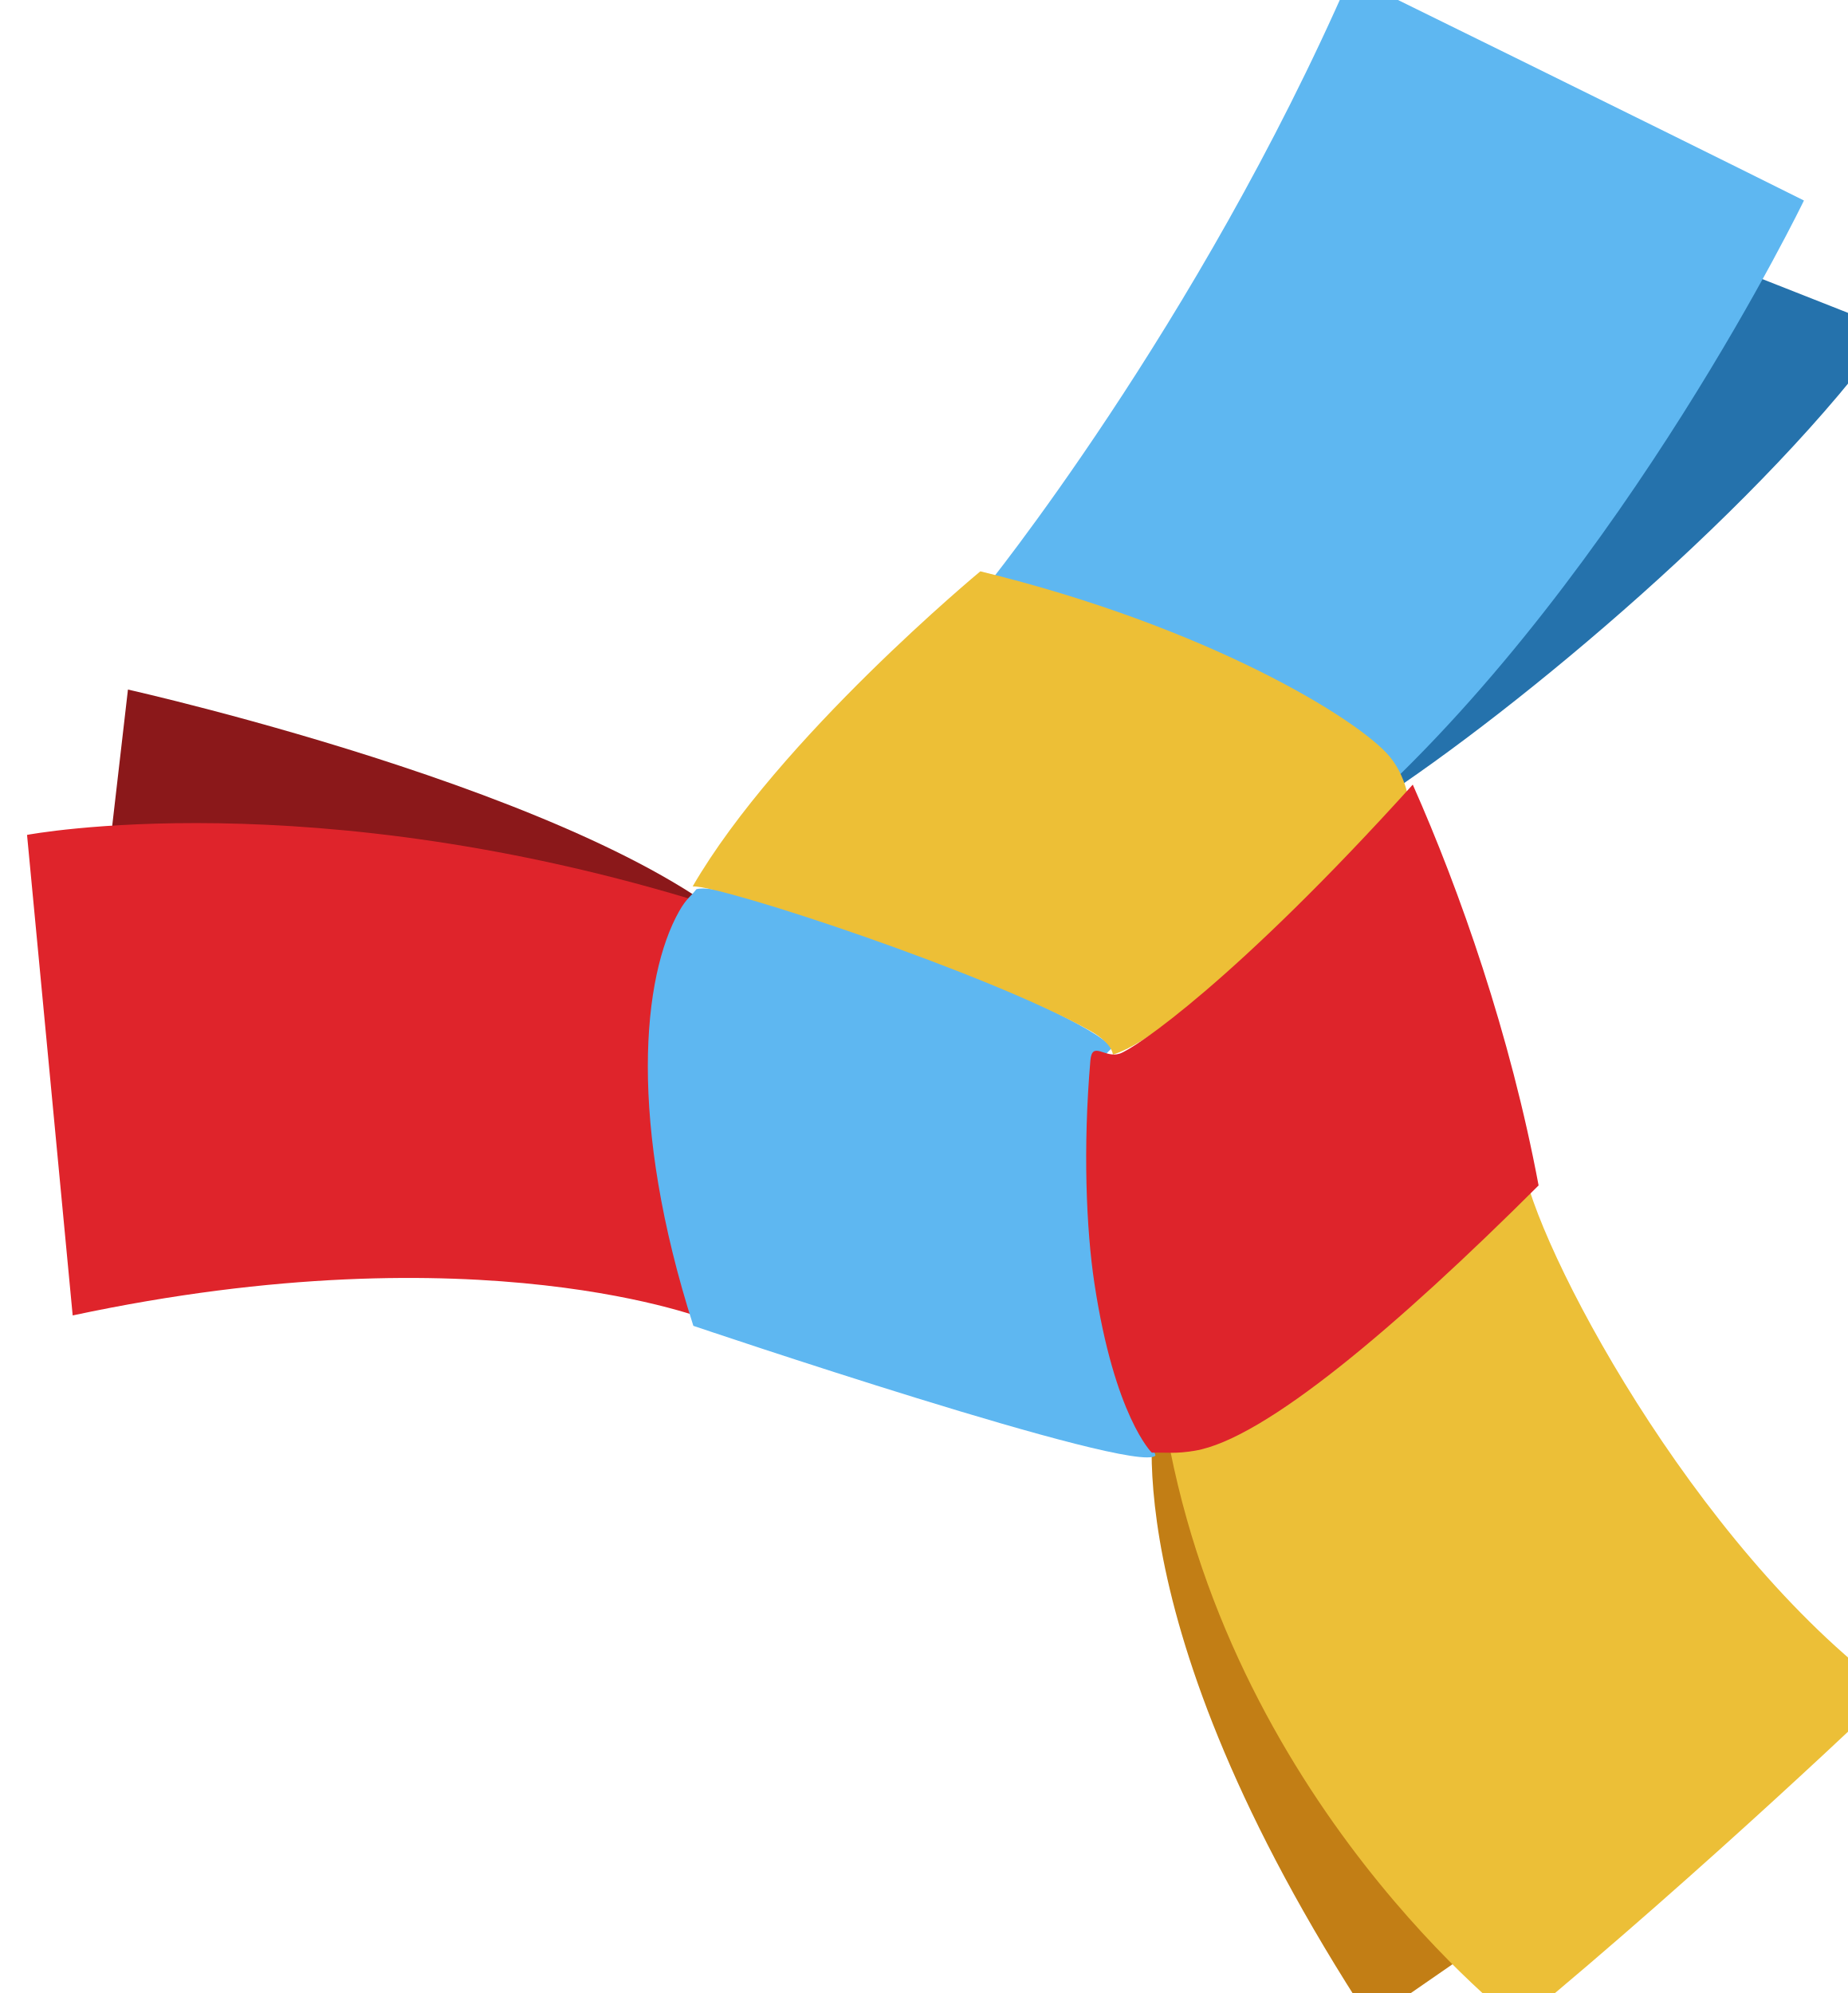
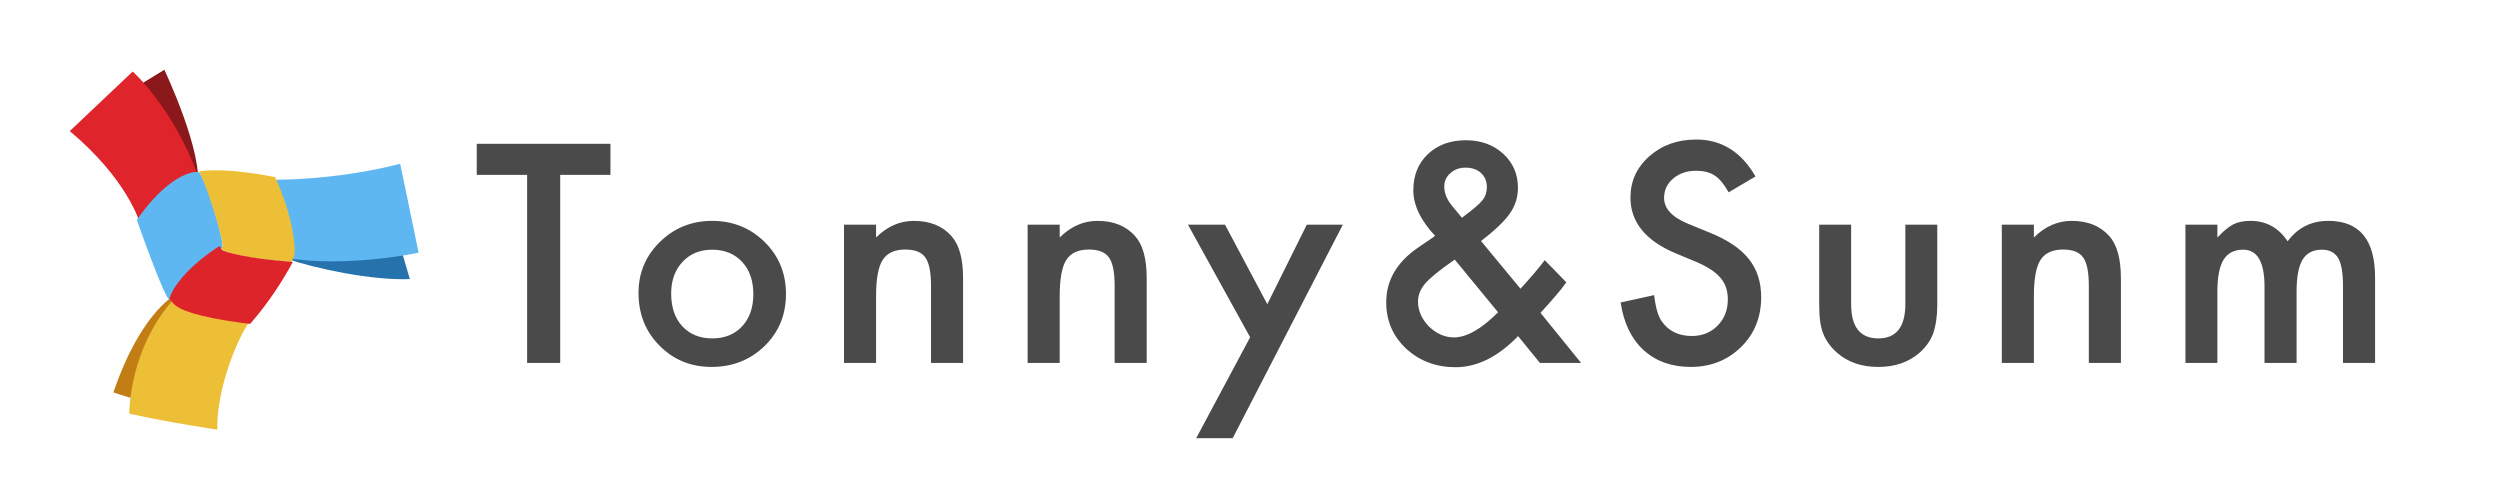
- <svg xmlns="http://www.w3.org/2000/svg" width="38px" height="41px" viewBox="0 0 38 41" version="1.1">
+ <svg xmlns="http://www.w3.org/2000/svg" width="215px" height="42px" viewBox="0 0 215 42" version="1.1">
  <defs />
  <g id="Symbols" stroke="none" stroke-width="1" fill="none" fill-rule="evenodd">
-     <g id="slowslab" transform="translate(23.87498, 19.80037) rotate(-52) translate(-23.87498, -19.80037) translate(4.374985, -0.396056)">
-       <g>
-         <path d="M5,37 C5,37 11.244,39.004 12,39 C12.756,38.996 12.308,25.685 12.308,25.685 C12.308,25.685 8.231,27.526 5,37 Z" id="Fill-1" fill="#C27E15" />
-         <path d="M20.865,28.57 C19.671,29.808 16.786,36.22 16.923,41.262 C16.923,41.262 11.745,40.52 6.827,39.435 C6.827,39.435 6.722,31.864 12.212,25.974 C12.212,25.974 19.87,27.995 20.865,28.57" id="Fill-3" fill="#ECBF37" />
-         <path d="M37.365,18.474 C37.365,18.474 29.808,19.724 24.808,21.647 C28.173,22.801 34.671,24.183 39,24" id="Fill-5" fill="#2572AC" />
-         <path d="M37.885,10.781 C37.885,10.781 39.256,17.314 40,20.974 C40,20.974 31.778,22.76 24.615,21.551 L23.269,12.608 C23.269,12.608 30.266,12.745 37.885,10.781" id="Fill-7" fill="#5EB7F1" />
-         <path d="M10.846,3.84615385e-05 C10.846,3.84615385e-05 15.489,9.779 14.615,13.762 L5,3.57 L10.846,3.84615385e-05 Z" id="Fill-9" fill="#8B181A" />
-         <path d="M0,7.031 L7.212,0.205 C7.212,0.205 11.691,4.127 14.712,12.128 C10.375,14.596 7.981,17.416 7.981,17.416 C7.981,17.416 6.585,12.545 0,7.031" id="Fill-11" fill="#DF242B" />
-         <path d="M17.5,20.493 C17.764,19.533 15.469,12.2 14.808,11.743 C14.622,11.747 14.543,11.696 14.231,11.743 C12.699,11.974 10.175,13.577 7.692,17.224 C7.692,17.224 10.872,26.3 11.442,26.358 C12.686,24.564 15.044,21.729 16.731,20.685 C17.029,20.501 17.192,20.434 17.5,20.493" id="Fill-13" fill="#5EB7F1" />
-         <path d="M14.808,11.647 C15.21,12.141 17.149,17.563 17.5,19.916 C17.544,20.209 17.522,20.464 17.404,20.589 C18.234,21.181 21.322,21.756 25.385,22.031 C25.512,21.867 25.671,21.615 25.74,21.298 C25.948,20.326 25.545,16.716 23.558,12.32 C23.558,12.32 18.294,11.164 14.808,11.647" id="Fill-15" fill="#EDBF36" />
-         <path d="M25.577,22.031 C24.444,24.155 22.759,26.779 20.673,29.147 C16.599,28.642 13.09,27.917 12.019,26.935 C11.716,26.657 11.658,26.525 11.442,26.262 C11.442,26.262 11.556,25.201 13.462,23.185 C14.239,22.363 15.514,21.282 17.019,20.301 C17.371,20.072 17.235,20.502 17.5,20.685 C17.765,20.868 20.159,21.644 25.577,22.031" id="Fill-17" fill="#DE242B" />
+     <g id="logo">
+       <path d="M48.178,15.04 L48.178,31.214 L45.333,31.214 L45.333,15.04 L41,15.04 L41,12.366 L52.499,12.366 L52.499,15.04 L48.178,15.04 Z M54.912,25.184 C54.912,23.466 55.526,22.006 56.755,20.801 C57.984,19.597 59.481,18.995 61.247,18.995 C63.021,18.995 64.527,19.601 65.764,20.813 C66.985,22.026 67.595,23.515 67.595,25.281 C67.595,27.063 66.981,28.557 65.752,29.761 C64.515,30.958 62.997,31.556 61.199,31.556 C59.416,31.556 57.923,30.945 56.719,29.725 C55.514,28.52 54.912,27.007 54.912,25.184 Z M57.72,25.232 C57.72,26.421 58.037,27.361 58.672,28.052 C59.323,28.752 60.181,29.102 61.247,29.102 C62.322,29.102 63.18,28.756 63.823,28.064 C64.466,27.373 64.787,26.449 64.787,25.293 C64.787,24.138 64.466,23.214 63.823,22.522 C63.172,21.823 62.313,21.473 61.247,21.473 C60.198,21.473 59.347,21.823 58.696,22.522 C58.045,23.222 57.72,24.126 57.72,25.232 Z M72.584,19.324 L75.342,19.324 L75.342,20.423 C76.303,19.471 77.385,18.995 78.59,18.995 C79.973,18.995 81.051,19.43 81.824,20.301 C82.492,21.041 82.825,22.25 82.825,23.926 L82.825,31.214 L80.067,31.214 L80.067,24.573 C80.067,23.401 79.904,22.592 79.578,22.144 C79.261,21.688 78.683,21.46 77.845,21.46 C76.933,21.46 76.286,21.762 75.904,22.364 C75.53,22.958 75.342,23.995 75.342,25.477 L75.342,31.214 L72.584,31.214 L72.584,19.324 Z M88.375,19.324 L91.134,19.324 L91.134,20.423 C92.095,19.471 93.177,18.995 94.381,18.995 C95.765,18.995 96.843,19.43 97.616,20.301 C98.284,21.041 98.617,22.25 98.617,23.926 L98.617,31.214 L95.858,31.214 L95.858,24.573 C95.858,23.401 95.696,22.592 95.37,22.144 C95.053,21.688 94.475,21.46 93.637,21.46 C92.725,21.46 92.078,21.762 91.696,22.364 C91.321,22.958 91.134,23.995 91.134,25.477 L91.134,31.214 L88.375,31.214 L88.375,19.324 Z M107.512,29.004 L102.165,19.324 L105.351,19.324 L108.989,26.16 L112.383,19.324 L115.483,19.324 L106.011,37.684 L102.873,37.684 L107.512,29.004 Z M127.369,20.728 L130.762,24.83 L130.872,24.708 C131.238,24.309 131.584,23.918 131.91,23.536 C132.235,23.153 132.549,22.767 132.85,22.376 L134.705,24.28 C134.477,24.606 134.178,24.984 133.808,25.416 C133.438,25.847 132.996,26.343 132.484,26.905 L135.975,31.214 L132.435,31.214 L130.555,28.907 C128.83,30.689 127.035,31.58 125.172,31.58 C123.503,31.58 122.087,31.047 120.924,29.981 C119.784,28.907 119.215,27.58 119.215,26.001 C119.215,24.122 120.118,22.559 121.924,21.314 L123.157,20.472 C123.174,20.464 123.202,20.443 123.243,20.411 C123.284,20.378 123.34,20.333 123.414,20.276 C122.169,18.95 121.546,17.644 121.546,16.358 C121.546,15.088 121.961,14.055 122.791,13.257 C123.638,12.46 124.728,12.061 126.063,12.061 C127.357,12.061 128.427,12.448 129.273,13.221 C130.119,13.994 130.543,14.97 130.543,16.15 C130.543,16.964 130.311,17.701 129.847,18.36 C129.391,19.019 128.565,19.808 127.369,20.728 Z M125.111,22.327 L124.952,22.437 C123.788,23.243 122.995,23.89 122.571,24.378 C122.156,24.866 121.949,25.383 121.949,25.928 C121.949,26.709 122.262,27.426 122.889,28.077 C123.54,28.703 124.256,29.017 125.037,29.017 C126.136,29.017 127.401,28.296 128.834,26.856 L125.111,22.327 Z M125.721,18.726 L125.953,18.555 C126.352,18.254 126.681,17.992 126.942,17.768 C127.202,17.544 127.389,17.355 127.503,17.2 C127.747,16.899 127.869,16.529 127.869,16.089 C127.869,15.593 127.702,15.19 127.369,14.881 C127.035,14.572 126.588,14.417 126.026,14.417 C125.513,14.417 125.082,14.576 124.732,14.893 C124.382,15.194 124.207,15.581 124.207,16.053 C124.207,16.606 124.427,17.151 124.866,17.688 L125.574,18.543 C125.599,18.584 125.648,18.645 125.721,18.726 Z M150.973,15.174 L148.666,16.541 C148.235,15.792 147.824,15.304 147.433,15.076 C147.026,14.816 146.501,14.686 145.858,14.686 C145.069,14.686 144.414,14.909 143.893,15.357 C143.372,15.796 143.112,16.35 143.112,17.017 C143.112,17.937 143.795,18.677 145.163,19.239 L147.042,20.008 C148.572,20.626 149.691,21.381 150.399,22.272 C151.107,23.163 151.461,24.256 151.461,25.55 C151.461,27.283 150.884,28.715 149.728,29.847 C148.564,30.986 147.12,31.556 145.395,31.556 C143.759,31.556 142.408,31.071 141.342,30.103 C140.292,29.135 139.637,27.771 139.376,26.014 L142.257,25.379 C142.388,26.486 142.615,27.251 142.941,27.674 C143.527,28.488 144.381,28.895 145.504,28.895 C146.391,28.895 147.128,28.597 147.714,28.003 C148.3,27.409 148.593,26.657 148.593,25.745 C148.593,25.379 148.542,25.043 148.44,24.738 C148.338,24.433 148.18,24.152 147.964,23.896 C147.748,23.639 147.47,23.399 147.128,23.176 C146.786,22.952 146.379,22.738 145.907,22.535 L144.088,21.778 C141.509,20.687 140.219,19.092 140.219,16.993 C140.219,15.577 140.76,14.393 141.842,13.44 C142.925,12.48 144.271,12 145.883,12 C148.056,12 149.752,13.058 150.973,15.174 Z M159.197,19.324 L159.197,26.148 C159.197,28.117 159.974,29.102 161.528,29.102 C163.083,29.102 163.86,28.117 163.86,26.148 L163.86,19.324 L166.606,19.324 L166.606,26.209 C166.606,27.161 166.488,27.983 166.252,28.675 C166.024,29.293 165.63,29.851 165.068,30.347 C164.14,31.153 162.96,31.556 161.528,31.556 C160.104,31.556 158.928,31.153 158,30.347 C157.431,29.851 157.028,29.293 156.792,28.675 C156.564,28.121 156.45,27.299 156.45,26.209 L156.45,19.324 L159.197,19.324 Z M172.156,19.324 L174.915,19.324 L174.915,20.423 C175.875,19.471 176.958,18.995 178.162,18.995 C179.546,18.995 180.624,19.43 181.397,20.301 C182.064,21.041 182.398,22.25 182.398,23.926 L182.398,31.214 L179.639,31.214 L179.639,24.573 C179.639,23.401 179.477,22.592 179.151,22.144 C178.834,21.688 178.256,21.46 177.418,21.46 C176.506,21.46 175.859,21.762 175.477,22.364 C175.102,22.958 174.915,23.995 174.915,25.477 L174.915,31.214 L172.156,31.214 L172.156,19.324 Z M187.948,19.324 L190.695,19.324 L190.695,20.423 C191.224,19.869 191.675,19.495 192.05,19.3 C192.449,19.096 192.949,18.995 193.551,18.995 C194.894,18.995 195.956,19.581 196.737,20.752 C197.6,19.581 198.768,18.995 200.241,18.995 C202.918,18.995 204.257,20.618 204.257,23.865 L204.257,31.214 L201.498,31.214 L201.498,24.61 C201.498,23.471 201.36,22.665 201.083,22.193 C200.798,21.713 200.33,21.473 199.679,21.473 C198.922,21.473 198.371,21.757 198.025,22.327 C197.679,22.897 197.506,23.812 197.506,25.074 L197.506,31.214 L194.748,31.214 L194.748,24.646 C194.748,22.531 194.137,21.473 192.917,21.473 C192.143,21.473 191.58,21.762 191.226,22.339 C190.872,22.917 190.695,23.829 190.695,25.074 L190.695,31.214 L187.948,31.214 L187.948,19.324 Z" id="Tonny&amp;Sunm" fill="#4A4A4A" />
+       <g id="slowslab" transform="translate(6, 6)">
+         <path d="M3.75,27.75 C3.75,27.75 8.433,29.253 9,29.25 C9.567,29.247 9.231,19.264 9.231,19.264 C9.231,19.264 6.173,20.645 3.75,27.75 Z" id="Fill-1" fill="#C27E15" />
+         <path d="M15.649,21.427 C14.754,22.356 12.589,27.165 12.692,30.947 C12.692,30.947 8.809,30.39 5.12,29.576 C5.12,29.576 5.041,23.898 9.159,19.48 C9.159,19.48 14.903,20.996 15.649,21.427" id="Fill-3" fill="#ECBF37" />
+         <path d="M28.024,13.855 C28.024,13.855 22.356,14.793 18.606,16.235 C21.13,17.101 26.004,18.137 29.25,18" id="Fill-5" fill="#2572AC" />
+         <path d="M28.413,8.086 C28.413,8.086 29.442,12.985 30,15.73 C30,15.73 23.833,17.07 18.462,16.163 L17.452,9.456 C17.452,9.456 22.7,9.559 28.413,8.086" id="Fill-7" fill="#5EB7F1" />
+         <path d="M8.135,2.88461538e-05 C8.135,2.88461538e-05 11.617,7.334 10.962,10.322 L3.75,2.677 L8.135,2.88461538e-05 Z" id="Fill-9" fill="#8B181A" />
+         <path d="M0,5.274 L5.409,0.153 C5.409,0.153 8.769,3.095 11.034,9.096 C7.782,10.947 5.986,13.062 5.986,13.062 C5.986,13.062 4.939,9.409 0,5.274" id="Fill-11" fill="#DF242B" />
+         <path d="M13.125,15.37 C13.323,14.65 11.601,9.15 11.106,8.807 C10.966,8.81 10.907,8.772 10.673,8.807 C9.524,8.98 7.631,10.183 5.769,12.918 C5.769,12.918 8.154,19.725 8.582,19.769 C9.514,18.423 11.283,16.297 12.548,15.514 C12.772,15.376 12.894,15.325 13.125,15.37" id="Fill-13" fill="#5EB7F1" />
+         <path d="M11.106,8.735 C11.408,9.106 12.862,13.172 13.125,14.937 C13.158,15.157 13.142,15.348 13.053,15.442 C13.676,15.886 15.992,16.317 19.038,16.524 C19.134,16.4 19.254,16.211 19.305,15.973 C19.461,15.245 19.159,12.537 17.668,9.24 C17.668,9.24 13.72,8.373 11.106,8.735" id="Fill-15" fill="#EDBF36" />
+         <path d="M19.183,16.524 C18.333,18.116 17.069,20.084 15.505,21.86 C12.449,21.481 9.817,20.937 9.014,20.201 C8.787,19.993 8.744,19.894 8.582,19.697 C8.582,19.697 8.667,18.901 10.096,17.389 C10.679,16.772 11.636,15.962 12.764,15.226 C13.028,15.054 12.927,15.377 13.125,15.514 C13.323,15.651 15.119,16.233 19.183,16.524" id="Fill-17" fill="#DE242B" />
      </g>
    </g>
  </g>
</svg>
